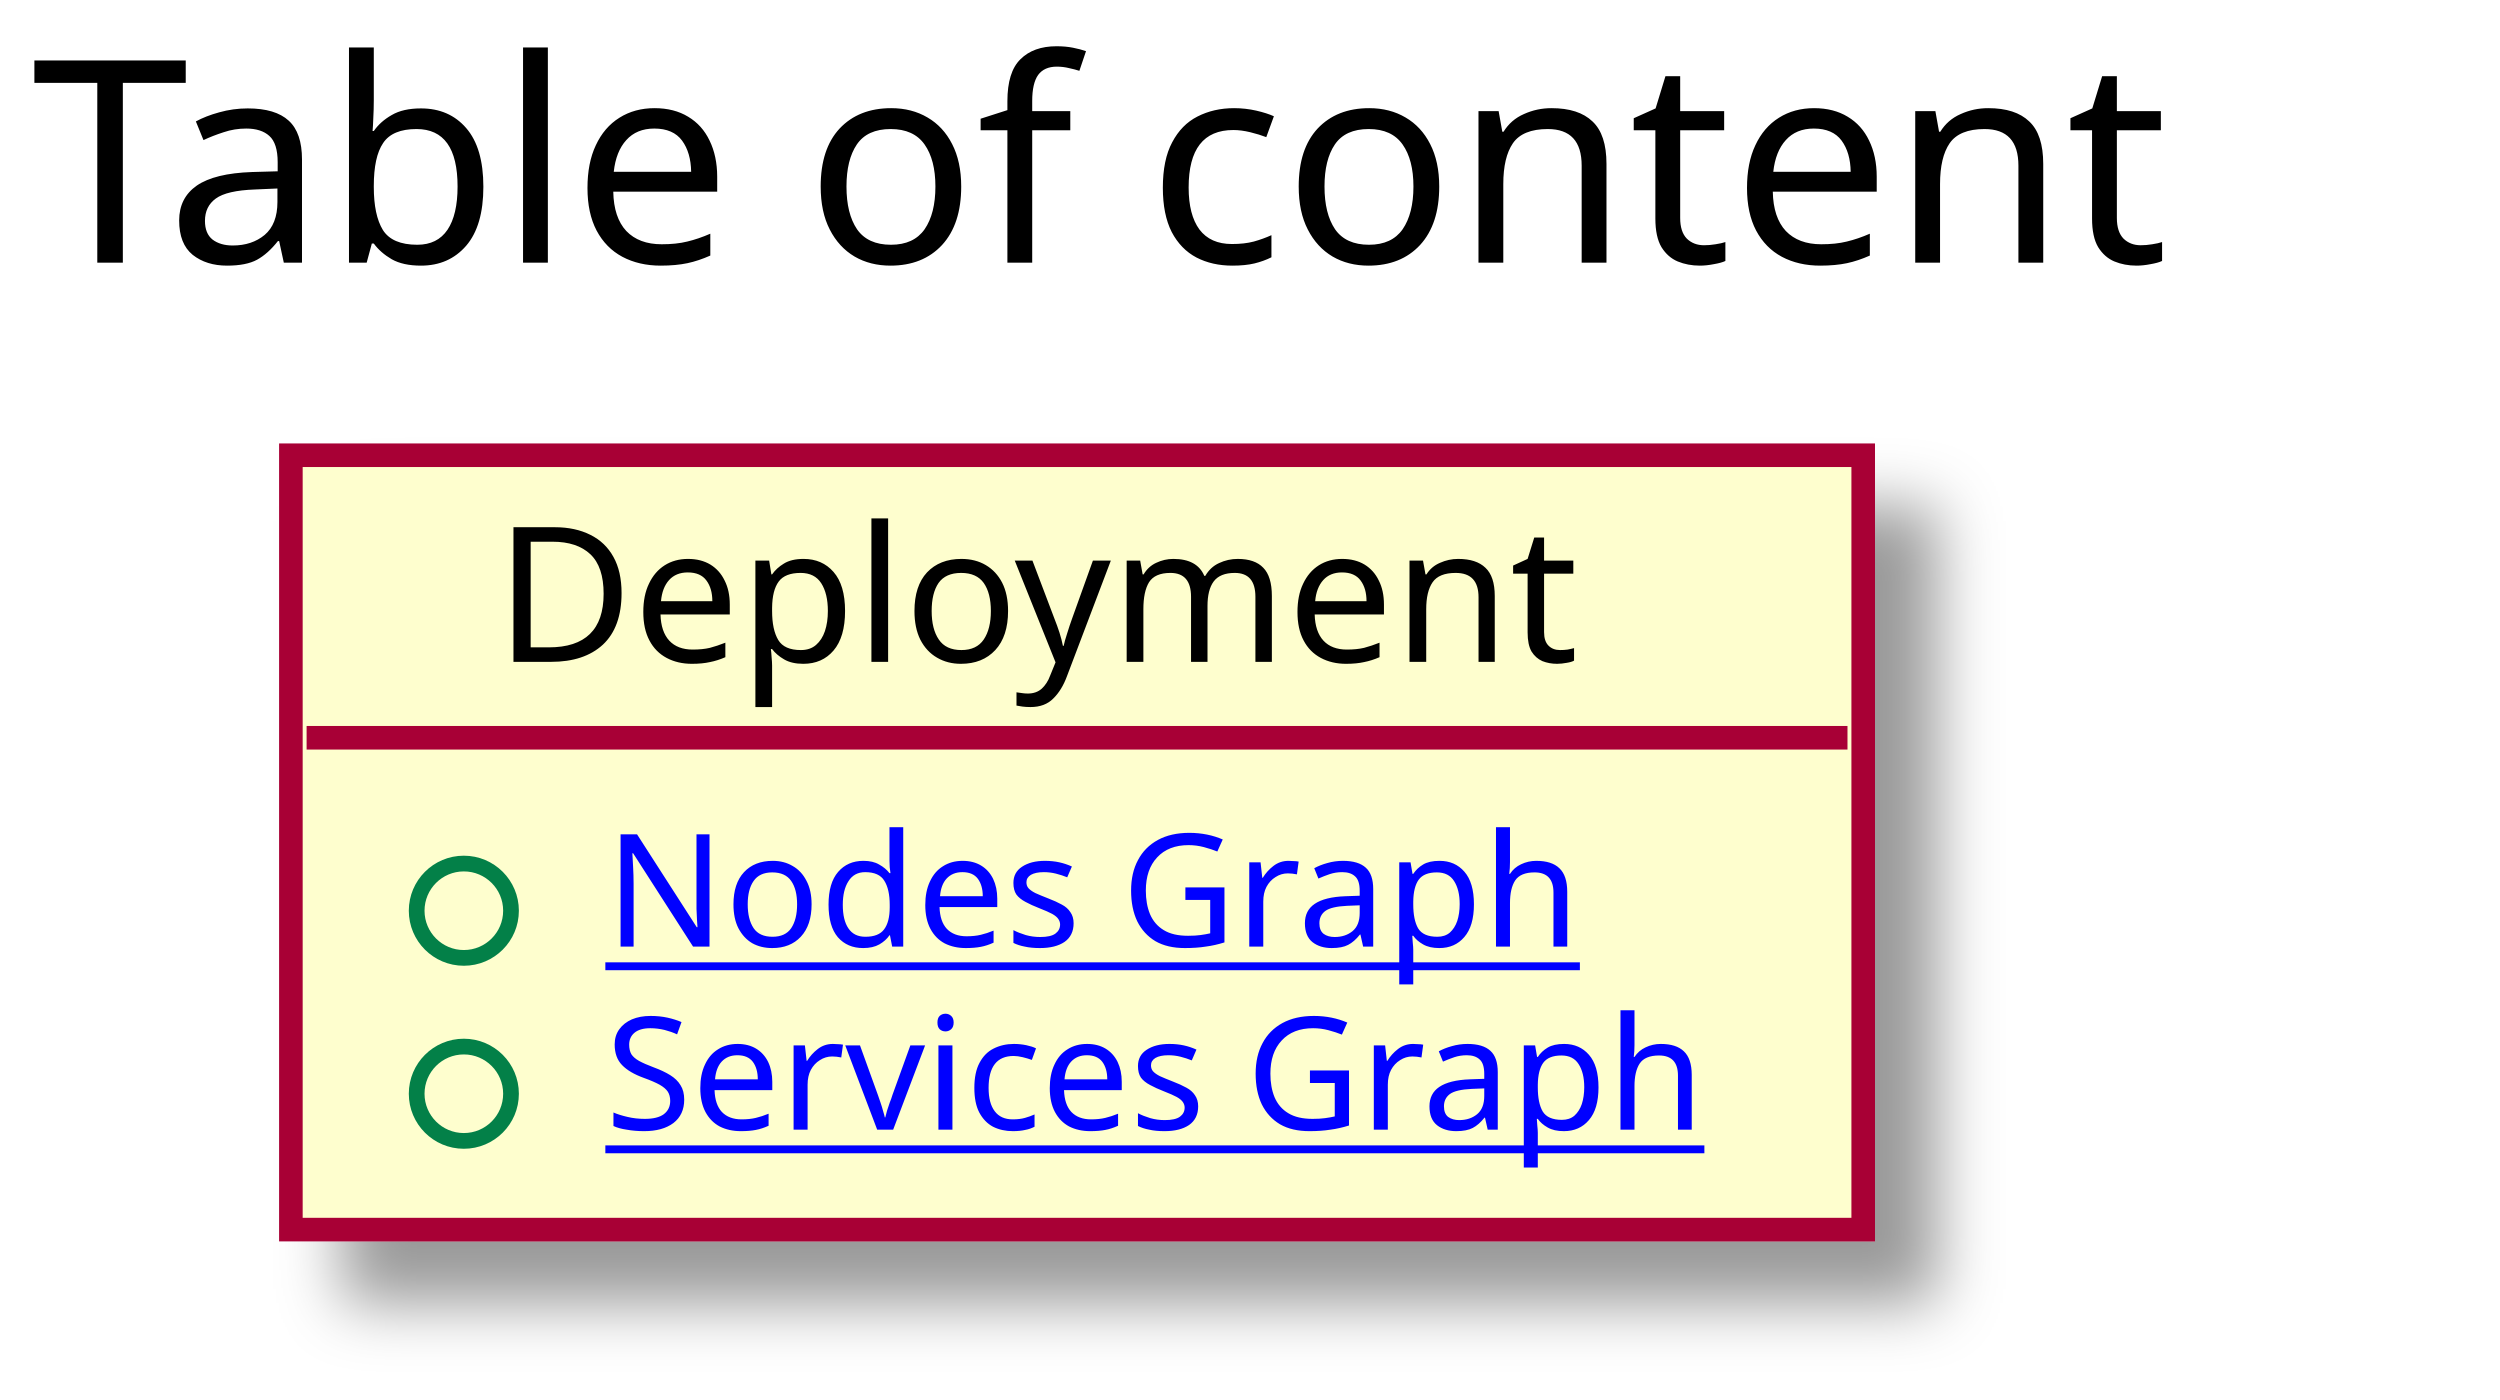
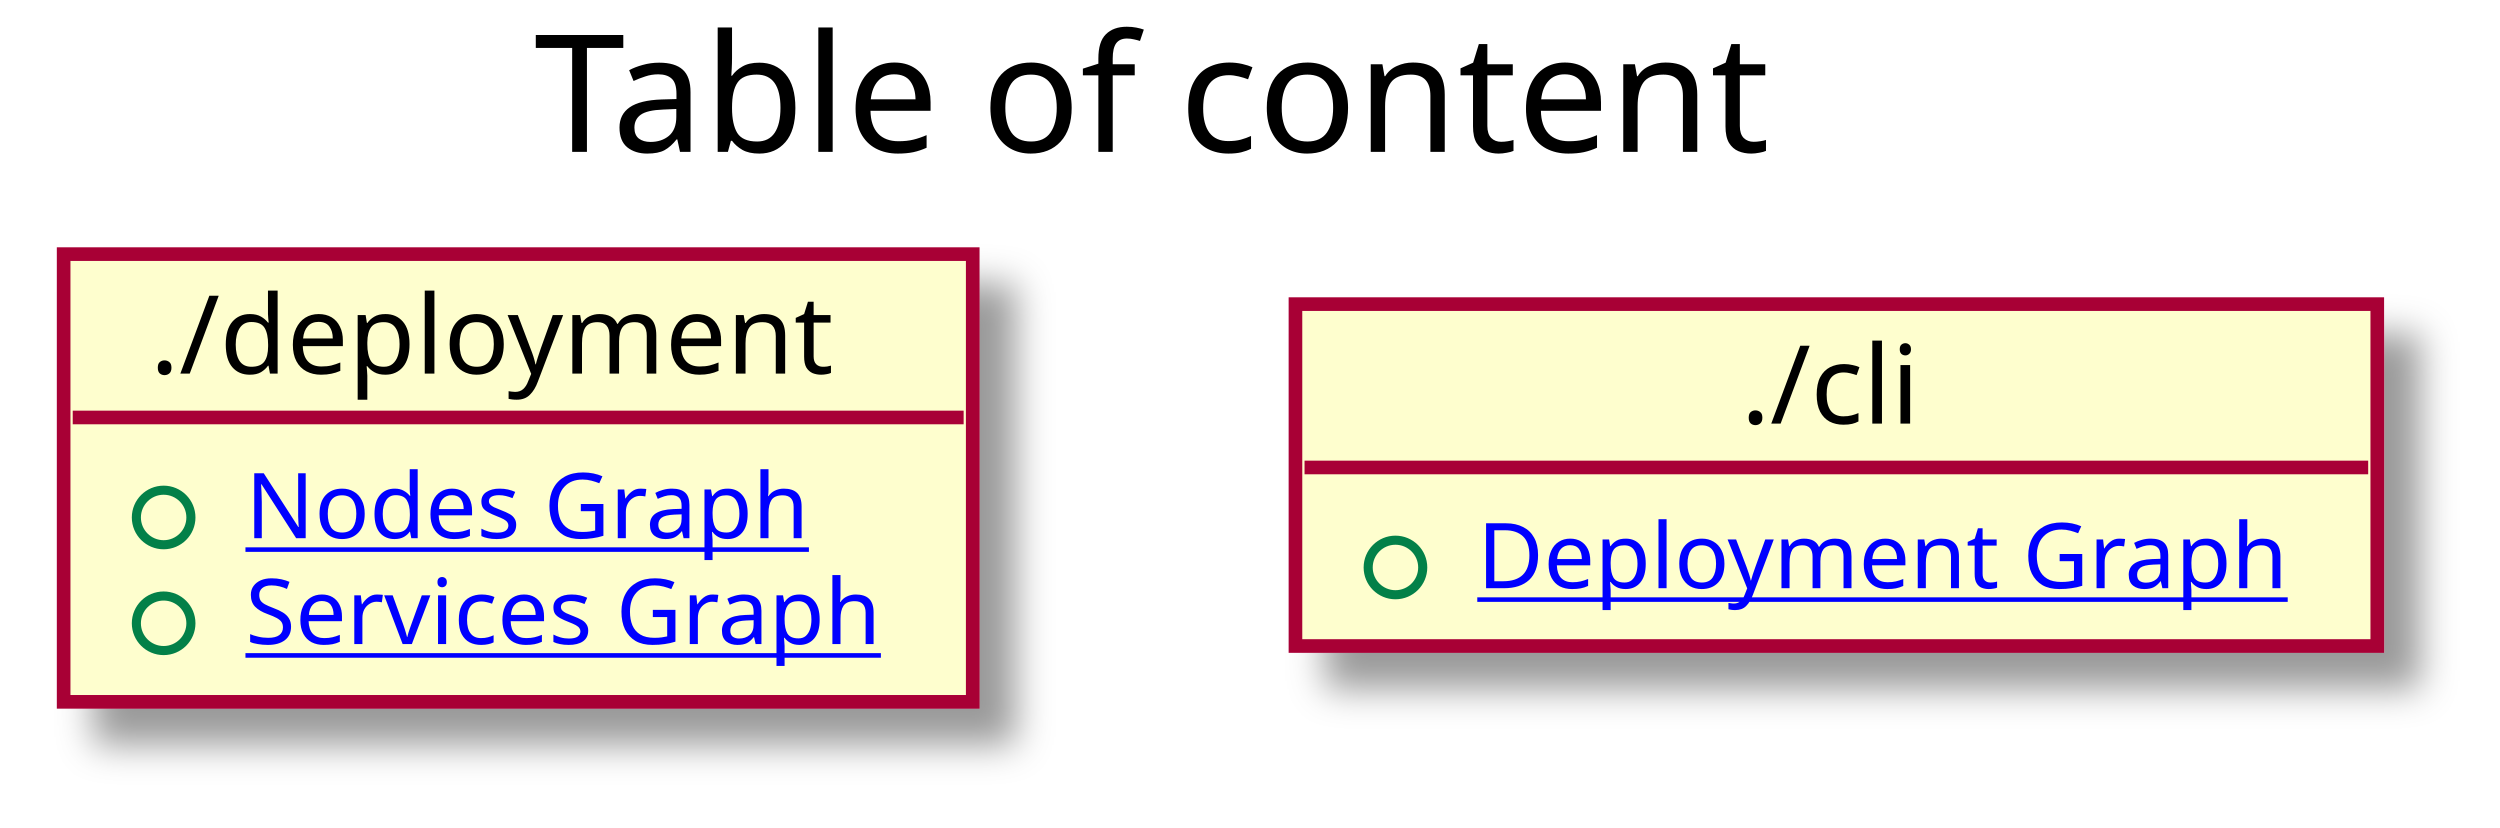
- <svg xmlns="http://www.w3.org/2000/svg" xmlns:xlink="http://www.w3.org/1999/xlink" contentScriptType="application/ecmascript" contentStyleType="text/css" height="89px" preserveAspectRatio="none" style="width:159px;height:89px;" version="1.1" viewBox="0 0 159 89" width="159px" zoomAndPan="magnify">
+ <svg xmlns="http://www.w3.org/2000/svg" xmlns:xlink="http://www.w3.org/1999/xlink" contentScriptType="application/ecmascript" contentStyleType="text/css" height="91px" preserveAspectRatio="none" style="width:275px;height:91px;" version="1.1" viewBox="0 0 275 91" width="275px" zoomAndPan="magnify">
  <defs>
-     <filter height="300%" id="f1q0wow7xkhr8n" width="300%" x="-1" y="-1">
+     <filter height="300%" id="f1e1e01renmzex" width="300%" x="-1" y="-1">
      <feGaussianBlur result="blurOut" stdDeviation="2.0" />
      <feColorMatrix in="blurOut" result="blurOut2" type="matrix" values="0 0 0 0 0 0 0 0 0 0 0 0 0 0 0 0 0 0 .4 0" />
      <feOffset dx="4.0" dy="4.0" in="blurOut2" result="blurOut3" />
      <feBlend in="SourceGraphic" in2="blurOut3" mode="normal" />
    </filter>
  </defs>
  <g>
-     <text fill="#000000" font-family="sans-serif" font-size="18" lengthAdjust="spacingAndGlyphs" textLength="145" x="2" y="16.708">Table of content</text>
-     <rect fill="#FEFECE" filter="url(#f1q0wow7xkhr8n)" height="49.25" style="stroke: #A80036; stroke-width: 1.5;" width="100" x="18.5" y="28.953" />
-     <text fill="#000000" font-family="sans-serif" font-size="12" lengthAdjust="spacingAndGlyphs" textLength="74" x="31.5" y="42.092">Deployment</text>
-     <line style="stroke: #A80036; stroke-width: 1.5;" x1="19.5" x2="117.5" y1="46.922" y2="46.922" />
-     <ellipse cx="29.5" cy="57.922" fill="none" rx="3" ry="3" style="stroke: #038048; stroke-width: 1.0;" />
-     <a href="./../deployment/nodes_graph/nodes_graph.svg" target="_top" xlink:actuate="onRequest" xlink:show="new" xlink:title="./../deployment/nodes_graph/nodes_graph.svg" xlink:type="simple">
-       <text fill="#0000FF" font-family="sans-serif" font-size="10" lengthAdjust="spacingAndGlyphs" text-decoration="underline" textLength="64" x="38.5" y="60.204">Nodes Graph</text>
+     <text fill="#000000" font-family="sans-serif" font-size="18" lengthAdjust="spacing" textLength="145" x="58.75" y="16.708">Table of content</text>
+     <rect fill="#FEFECE" filter="url(#f1e1e01renmzex)" height="49.25" style="stroke:#A80036;stroke-width:1.5;" width="100" x="7" y="27.953" />
+     <text fill="#000000" font-family="sans-serif" font-size="12" lengthAdjust="spacing" textLength="81" x="16.5" y="41.092">./deployment</text>
+     <line style="stroke:#A80036;stroke-width:1.5;" x1="8" x2="106" y1="45.922" y2="45.922" />
+     <ellipse cx="18" cy="56.922" fill="none" rx="3" ry="3" style="stroke:#038048;stroke-width:1.0;" />
+     <a href="./../deployment/nodes_graph.svg" target="_top" title="./../deployment/nodes_graph.svg" xlink:actuate="onRequest" xlink:href="./../deployment/nodes_graph.svg" xlink:show="new" xlink:title="./../deployment/nodes_graph.svg" xlink:type="simple">
+       <text fill="#0000FF" font-family="sans-serif" font-size="10" lengthAdjust="spacing" text-decoration="underline" textLength="64" x="27" y="59.204">Nodes Graph</text>
    </a>
-     <ellipse cx="29.5" cy="69.562" fill="none" rx="3" ry="3" style="stroke: #038048; stroke-width: 1.0;" />
-     <a href="./../deployment/services_graph/services_graph.svg" target="_top" xlink:actuate="onRequest" xlink:show="new" xlink:title="./../deployment/services_graph/services_graph.svg" xlink:type="simple">
-       <text fill="#0000FF" font-family="sans-serif" font-size="10" lengthAdjust="spacingAndGlyphs" text-decoration="underline" textLength="74" x="38.5" y="71.845">Services Graph</text>
+     <ellipse cx="18" cy="68.562" fill="none" rx="3" ry="3" style="stroke:#038048;stroke-width:1.0;" />
+     <a href="./../deployment/services_graph.svg" target="_top" title="./../deployment/services_graph.svg" xlink:actuate="onRequest" xlink:href="./../deployment/services_graph.svg" xlink:show="new" xlink:title="./../deployment/services_graph.svg" xlink:type="simple">
+       <text fill="#0000FF" font-family="sans-serif" font-size="10" lengthAdjust="spacing" text-decoration="underline" textLength="74" x="27" y="70.845">Services Graph</text>
+     </a>
+     <rect fill="#FEFECE" filter="url(#f1e1e01renmzex)" height="37.609" style="stroke:#A80036;stroke-width:1.5;" width="119" x="142.5" y="33.453" />
+     <text fill="#000000" font-family="sans-serif" font-size="12" lengthAdjust="spacing" textLength="21" x="191.5" y="46.592">./cli</text>
+     <line style="stroke:#A80036;stroke-width:1.5;" x1="143.5" x2="260.5" y1="51.422" y2="51.422" />
+     <ellipse cx="153.5" cy="62.422" fill="none" rx="3" ry="3" style="stroke:#038048;stroke-width:1.0;" />
+     <a href="./../cli/deployment_graph.svg" target="_top" title="./../cli/deployment_graph.svg" xlink:actuate="onRequest" xlink:href="./../cli/deployment_graph.svg" xlink:show="new" xlink:title="./../cli/deployment_graph.svg" xlink:type="simple">
+       <text fill="#0000FF" font-family="sans-serif" font-size="10" lengthAdjust="spacing" text-decoration="underline" textLength="93" x="162.5" y="64.704">Deployment Graph</text>
    </a>
  </g>
</svg>
